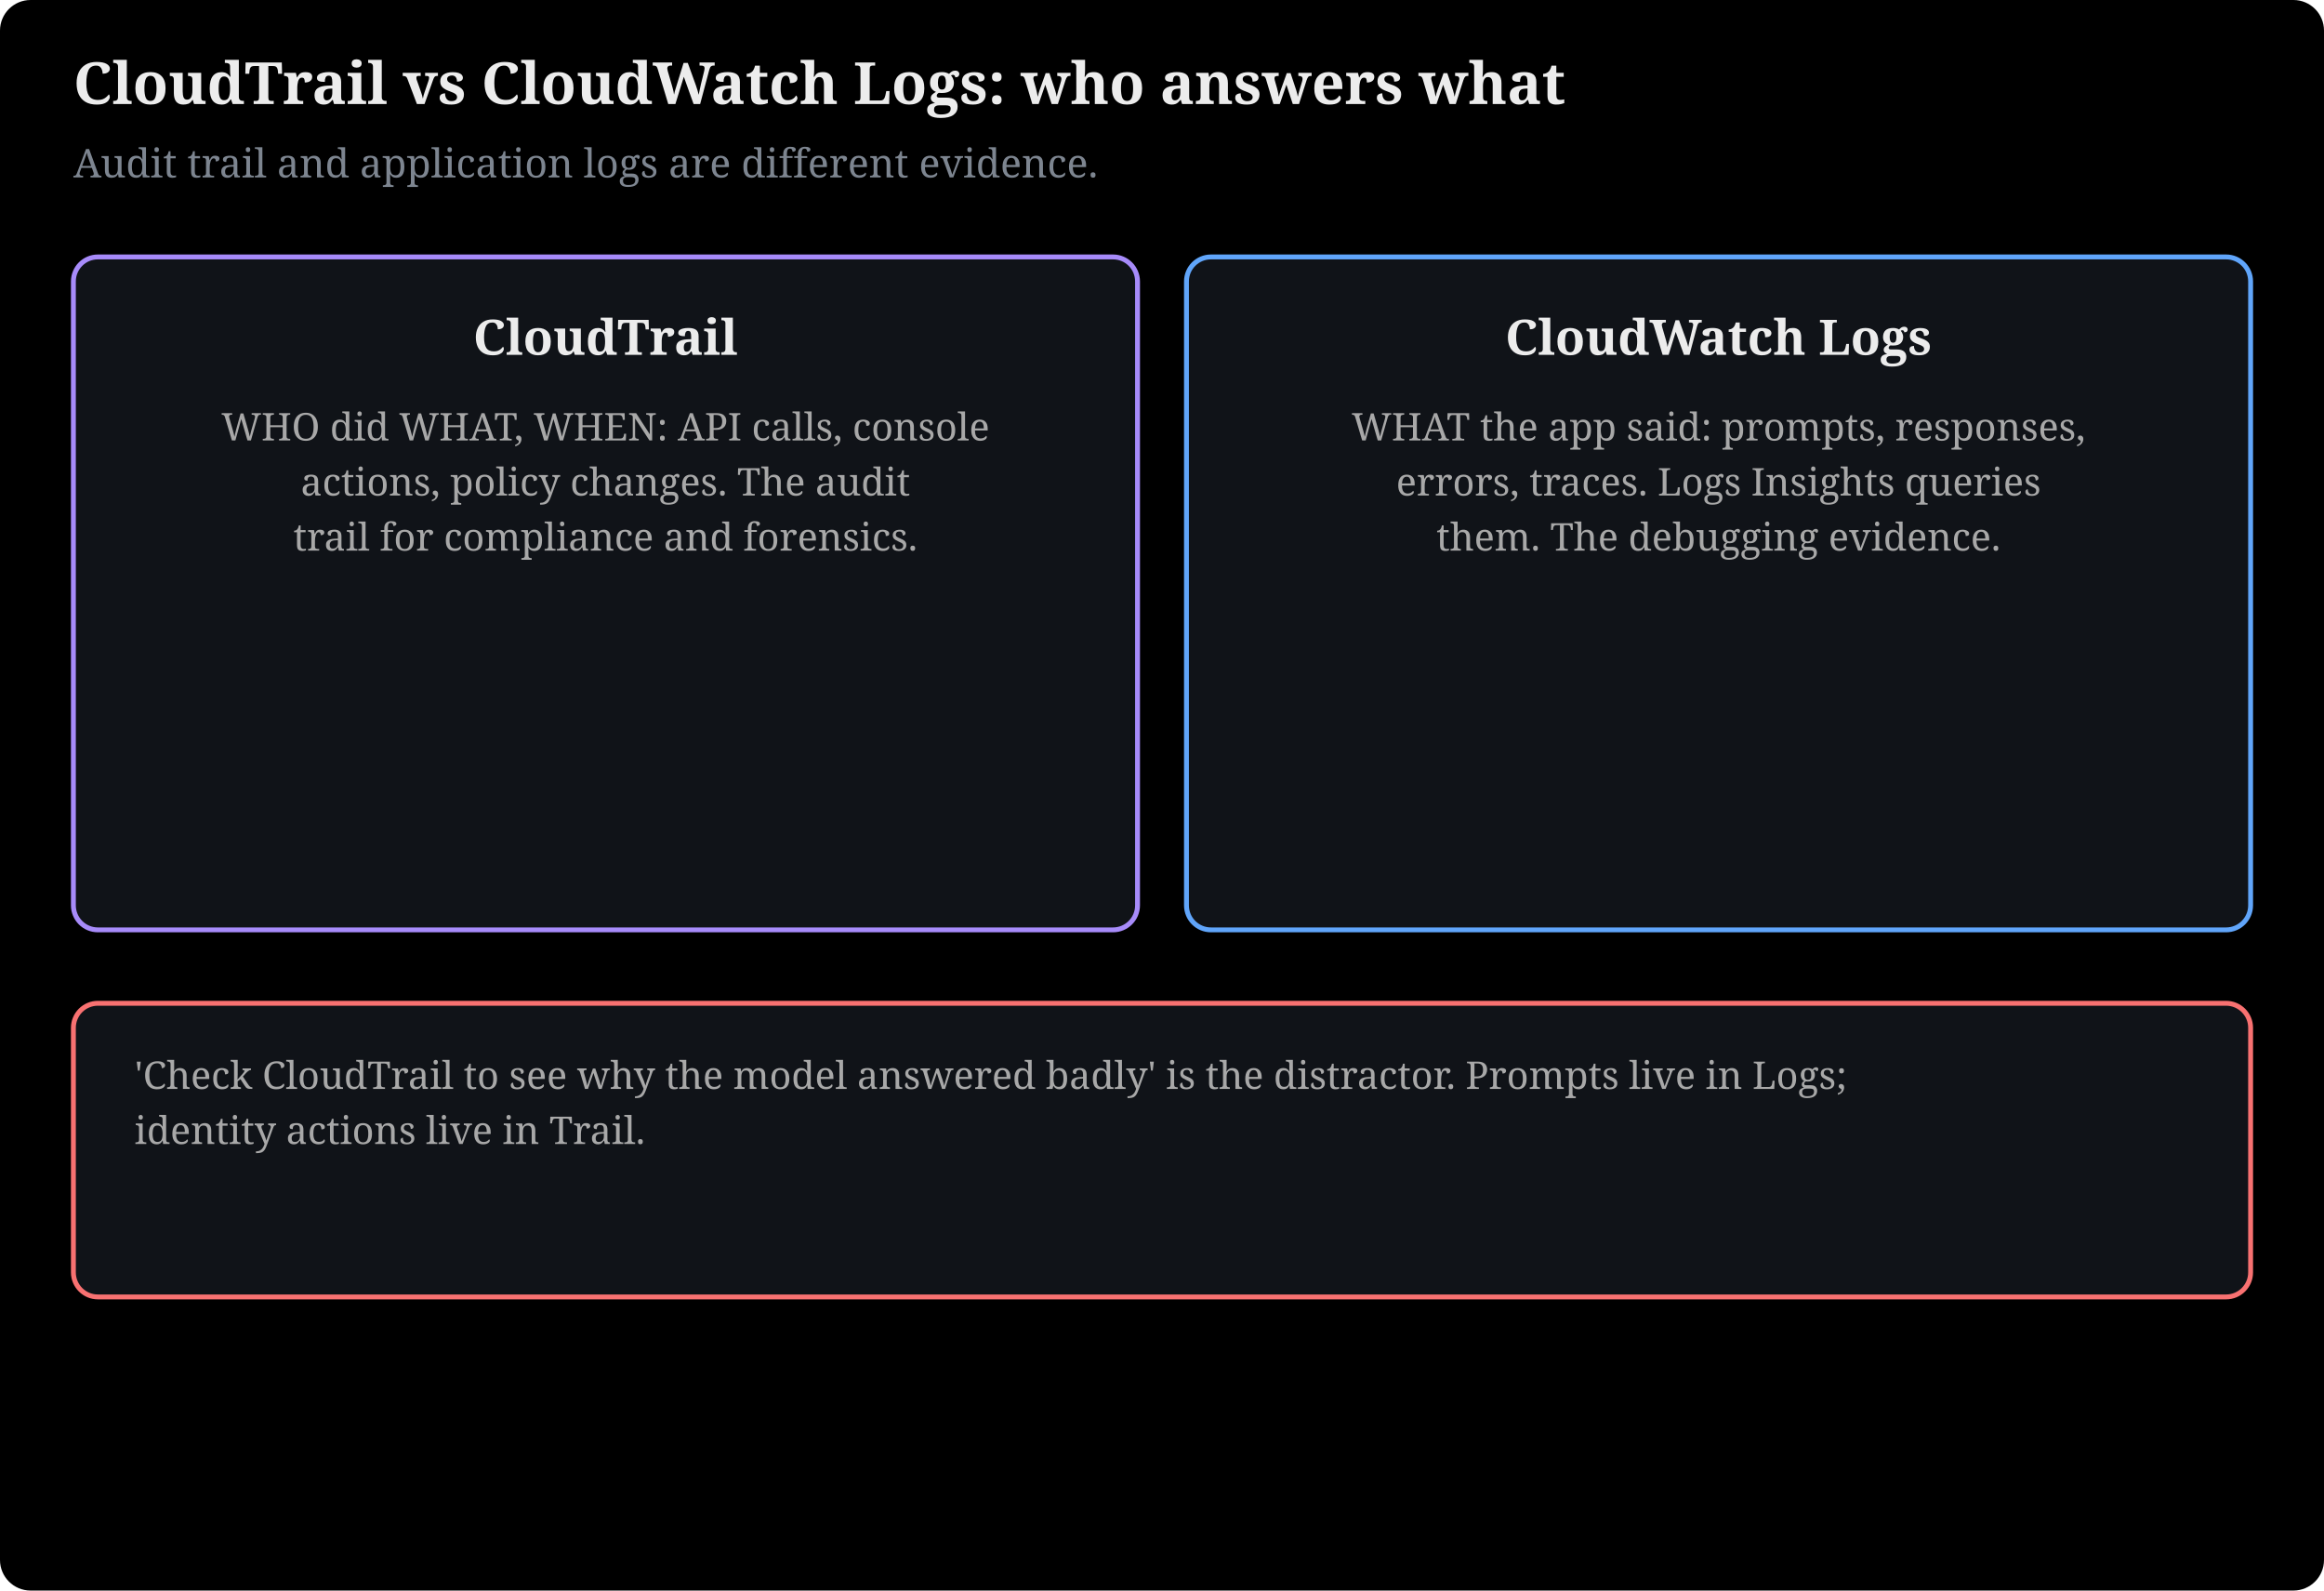
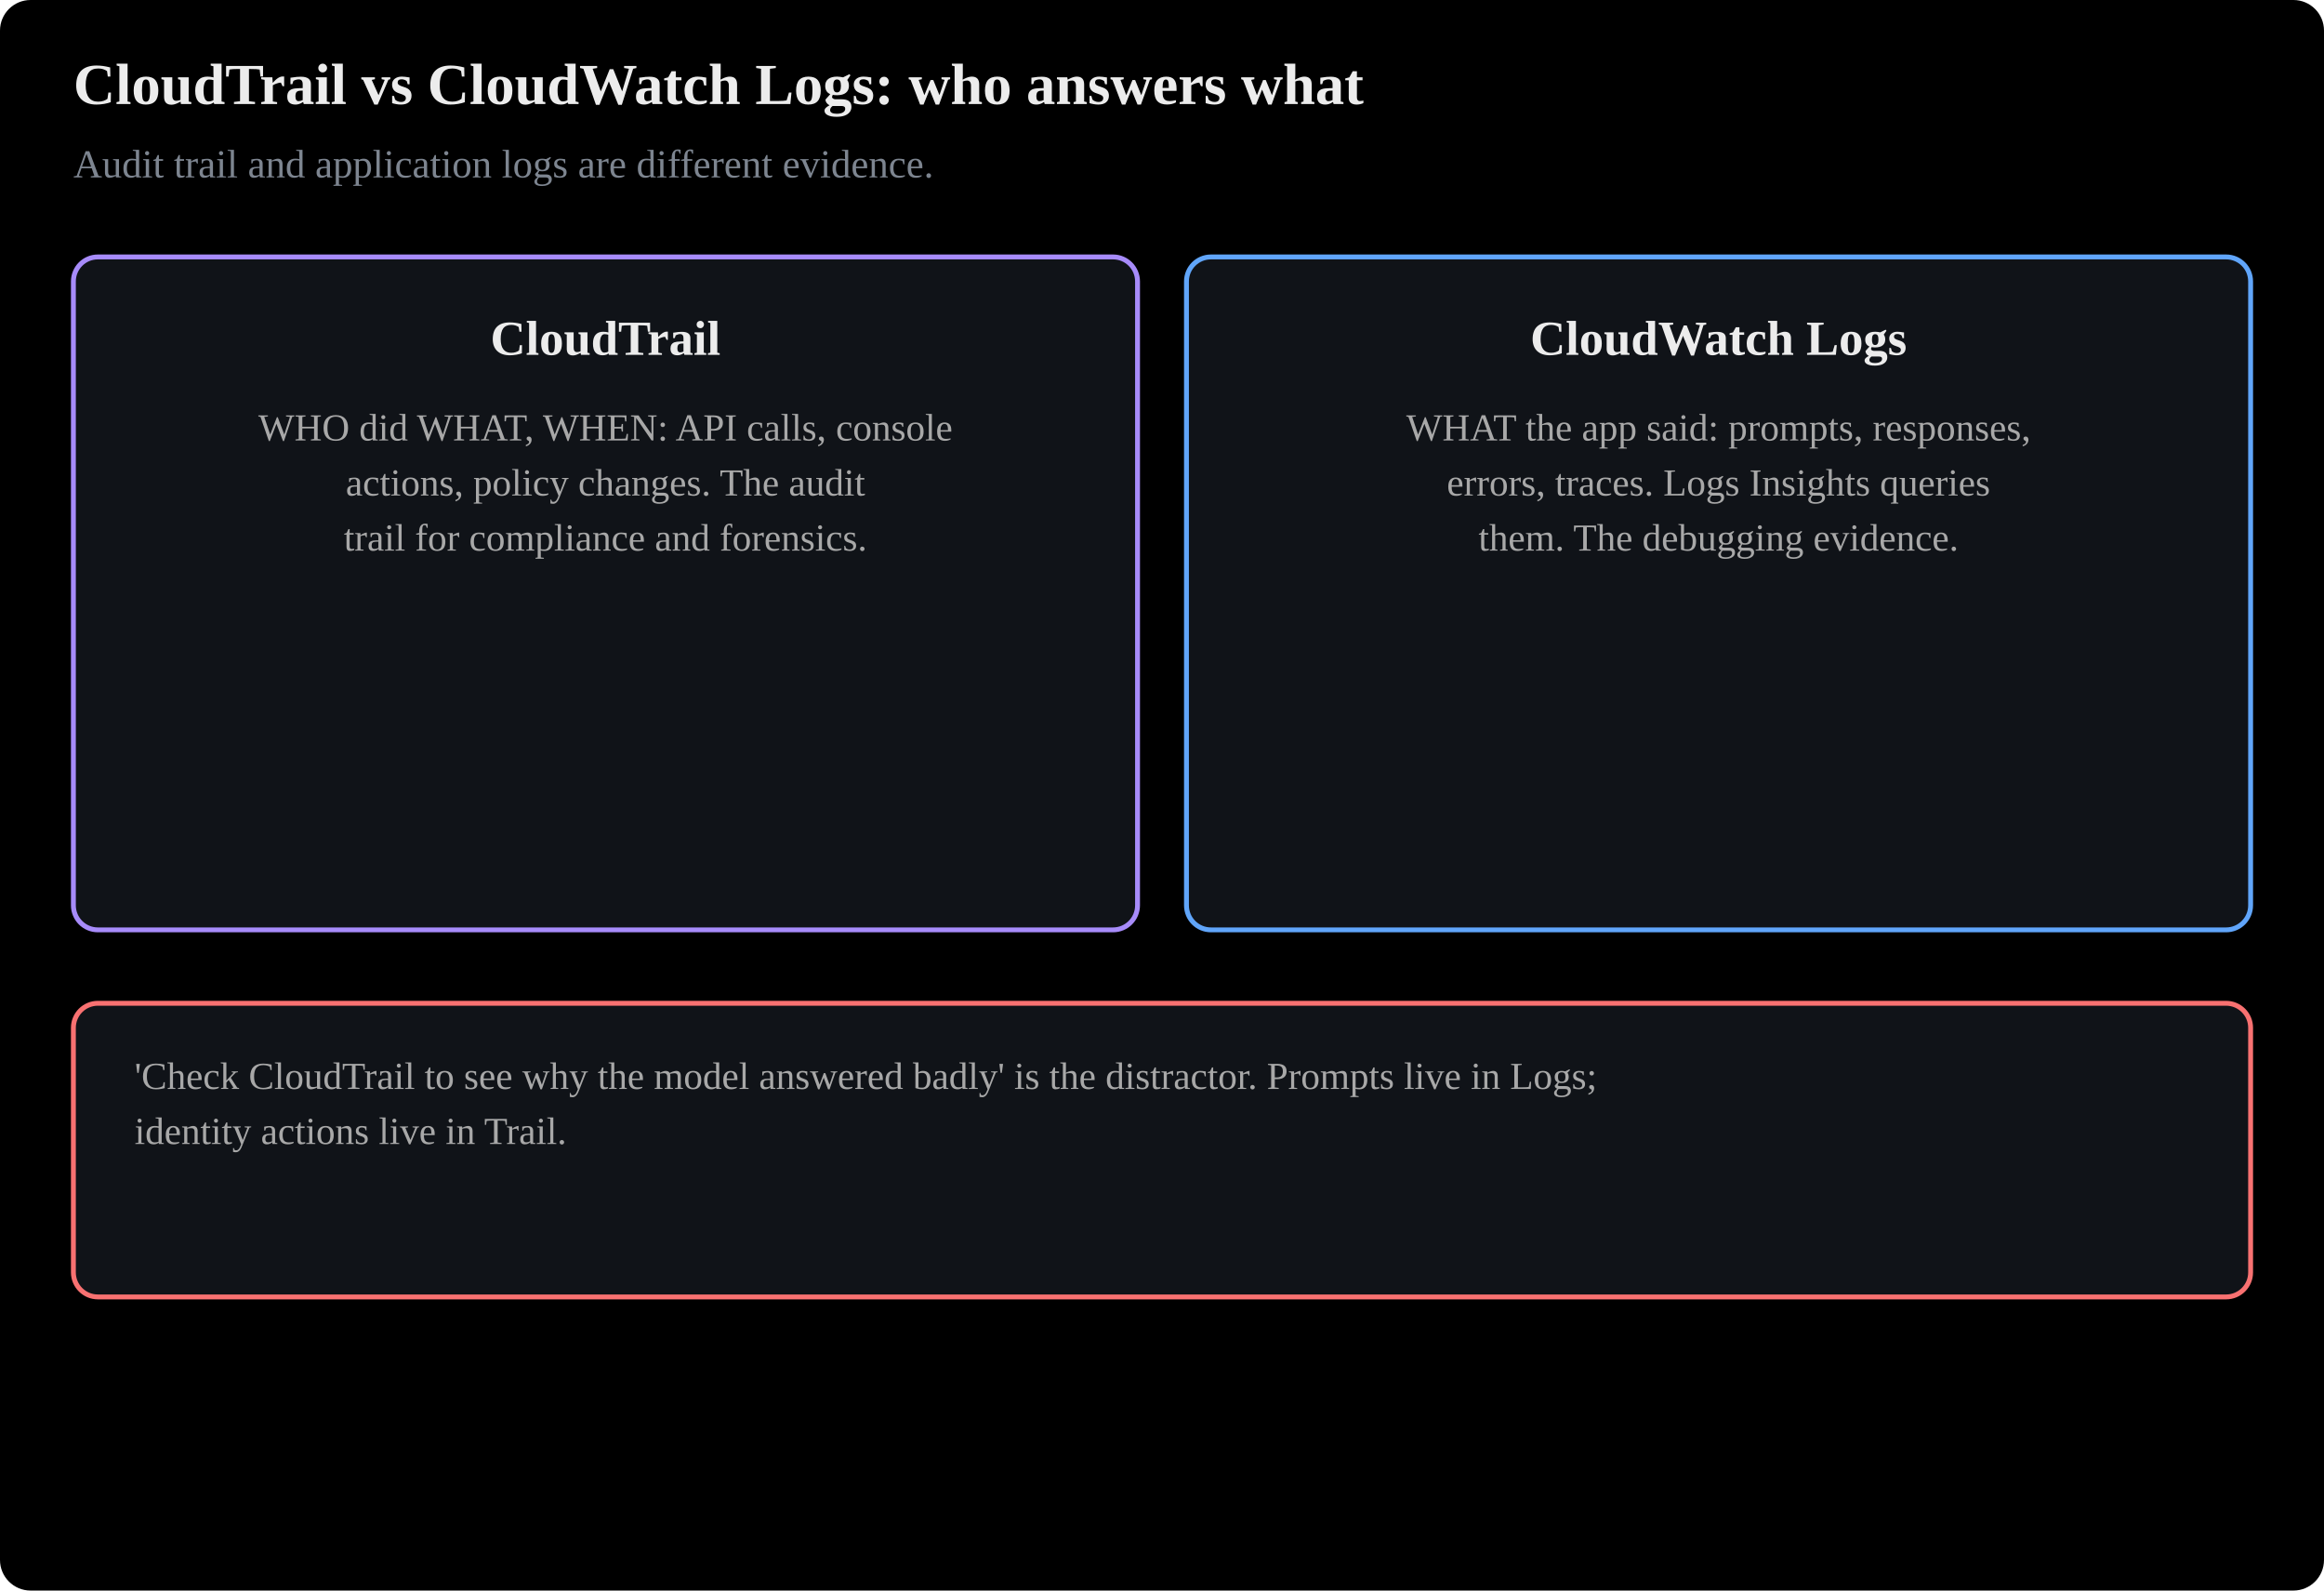
- <svg xmlns="http://www.w3.org/2000/svg" viewBox="0 0 760 520" width="100%" style="max-width:780px" font-family="Charis SIL, Georgia, serif" role="img">
+ <svg xmlns="http://www.w3.org/2000/svg" viewBox="0 0 760 520" width="100%" style="max-width:780px" font-family="Anthropic Sans, Inter, Source Sans 3, IBM Plex Sans, sans-serif" role="img">
  <rect x="0" y="0" width="760" height="520" fill="#000000" rx="10" />
  <text x="24" y="34" font-size="19" font-weight="bold" fill="#ececec">CloudTrail vs CloudWatch Logs: who answers what</text>
  <text x="24" y="58" font-size="13" fill="#7d8590">Audit trail and application logs are different evidence.</text>
  <rect x="24" y="84" width="348" height="220" rx="8" fill="#101318" stroke="#a78bfa" stroke-width="1.6" />
  <text x="198" y="116" font-size="16" fill="#ececec" text-anchor="middle" font-weight="bold">CloudTrail</text>
  <text x="198" y="144" font-size="12.5" fill="#a8a8a8" text-anchor="middle">WHO did WHAT, WHEN: API calls, console</text>
  <text x="198" y="162" font-size="12.5" fill="#a8a8a8" text-anchor="middle">actions, policy changes. The audit</text>
  <text x="198" y="180" font-size="12.5" fill="#a8a8a8" text-anchor="middle">trail for compliance and forensics.</text>
  <rect x="388" y="84" width="348" height="220" rx="8" fill="#101318" stroke="#60a5fa" stroke-width="1.6" />
  <text x="562" y="116" font-size="16" fill="#ececec" text-anchor="middle" font-weight="bold">CloudWatch Logs</text>
  <text x="562" y="144" font-size="12.5" fill="#a8a8a8" text-anchor="middle">WHAT the app said: prompts, responses,</text>
  <text x="562" y="162" font-size="12.5" fill="#a8a8a8" text-anchor="middle">errors, traces. Logs Insights queries</text>
  <text x="562" y="180" font-size="12.5" fill="#a8a8a8" text-anchor="middle">them. The debugging evidence.</text>
  <rect x="24" y="328" width="712" height="96" rx="8" fill="#101318" stroke="#f87171" stroke-width="1.6" />
  <text x="44" y="356" font-size="12.5" fill="#a8a8a8" text-anchor="start">'Check CloudTrail to see why the model answered badly' is the distractor. Prompts live in Logs;</text>
  <text x="44" y="374" font-size="12.5" fill="#a8a8a8" text-anchor="start">identity actions live in Trail.</text>
</svg>
